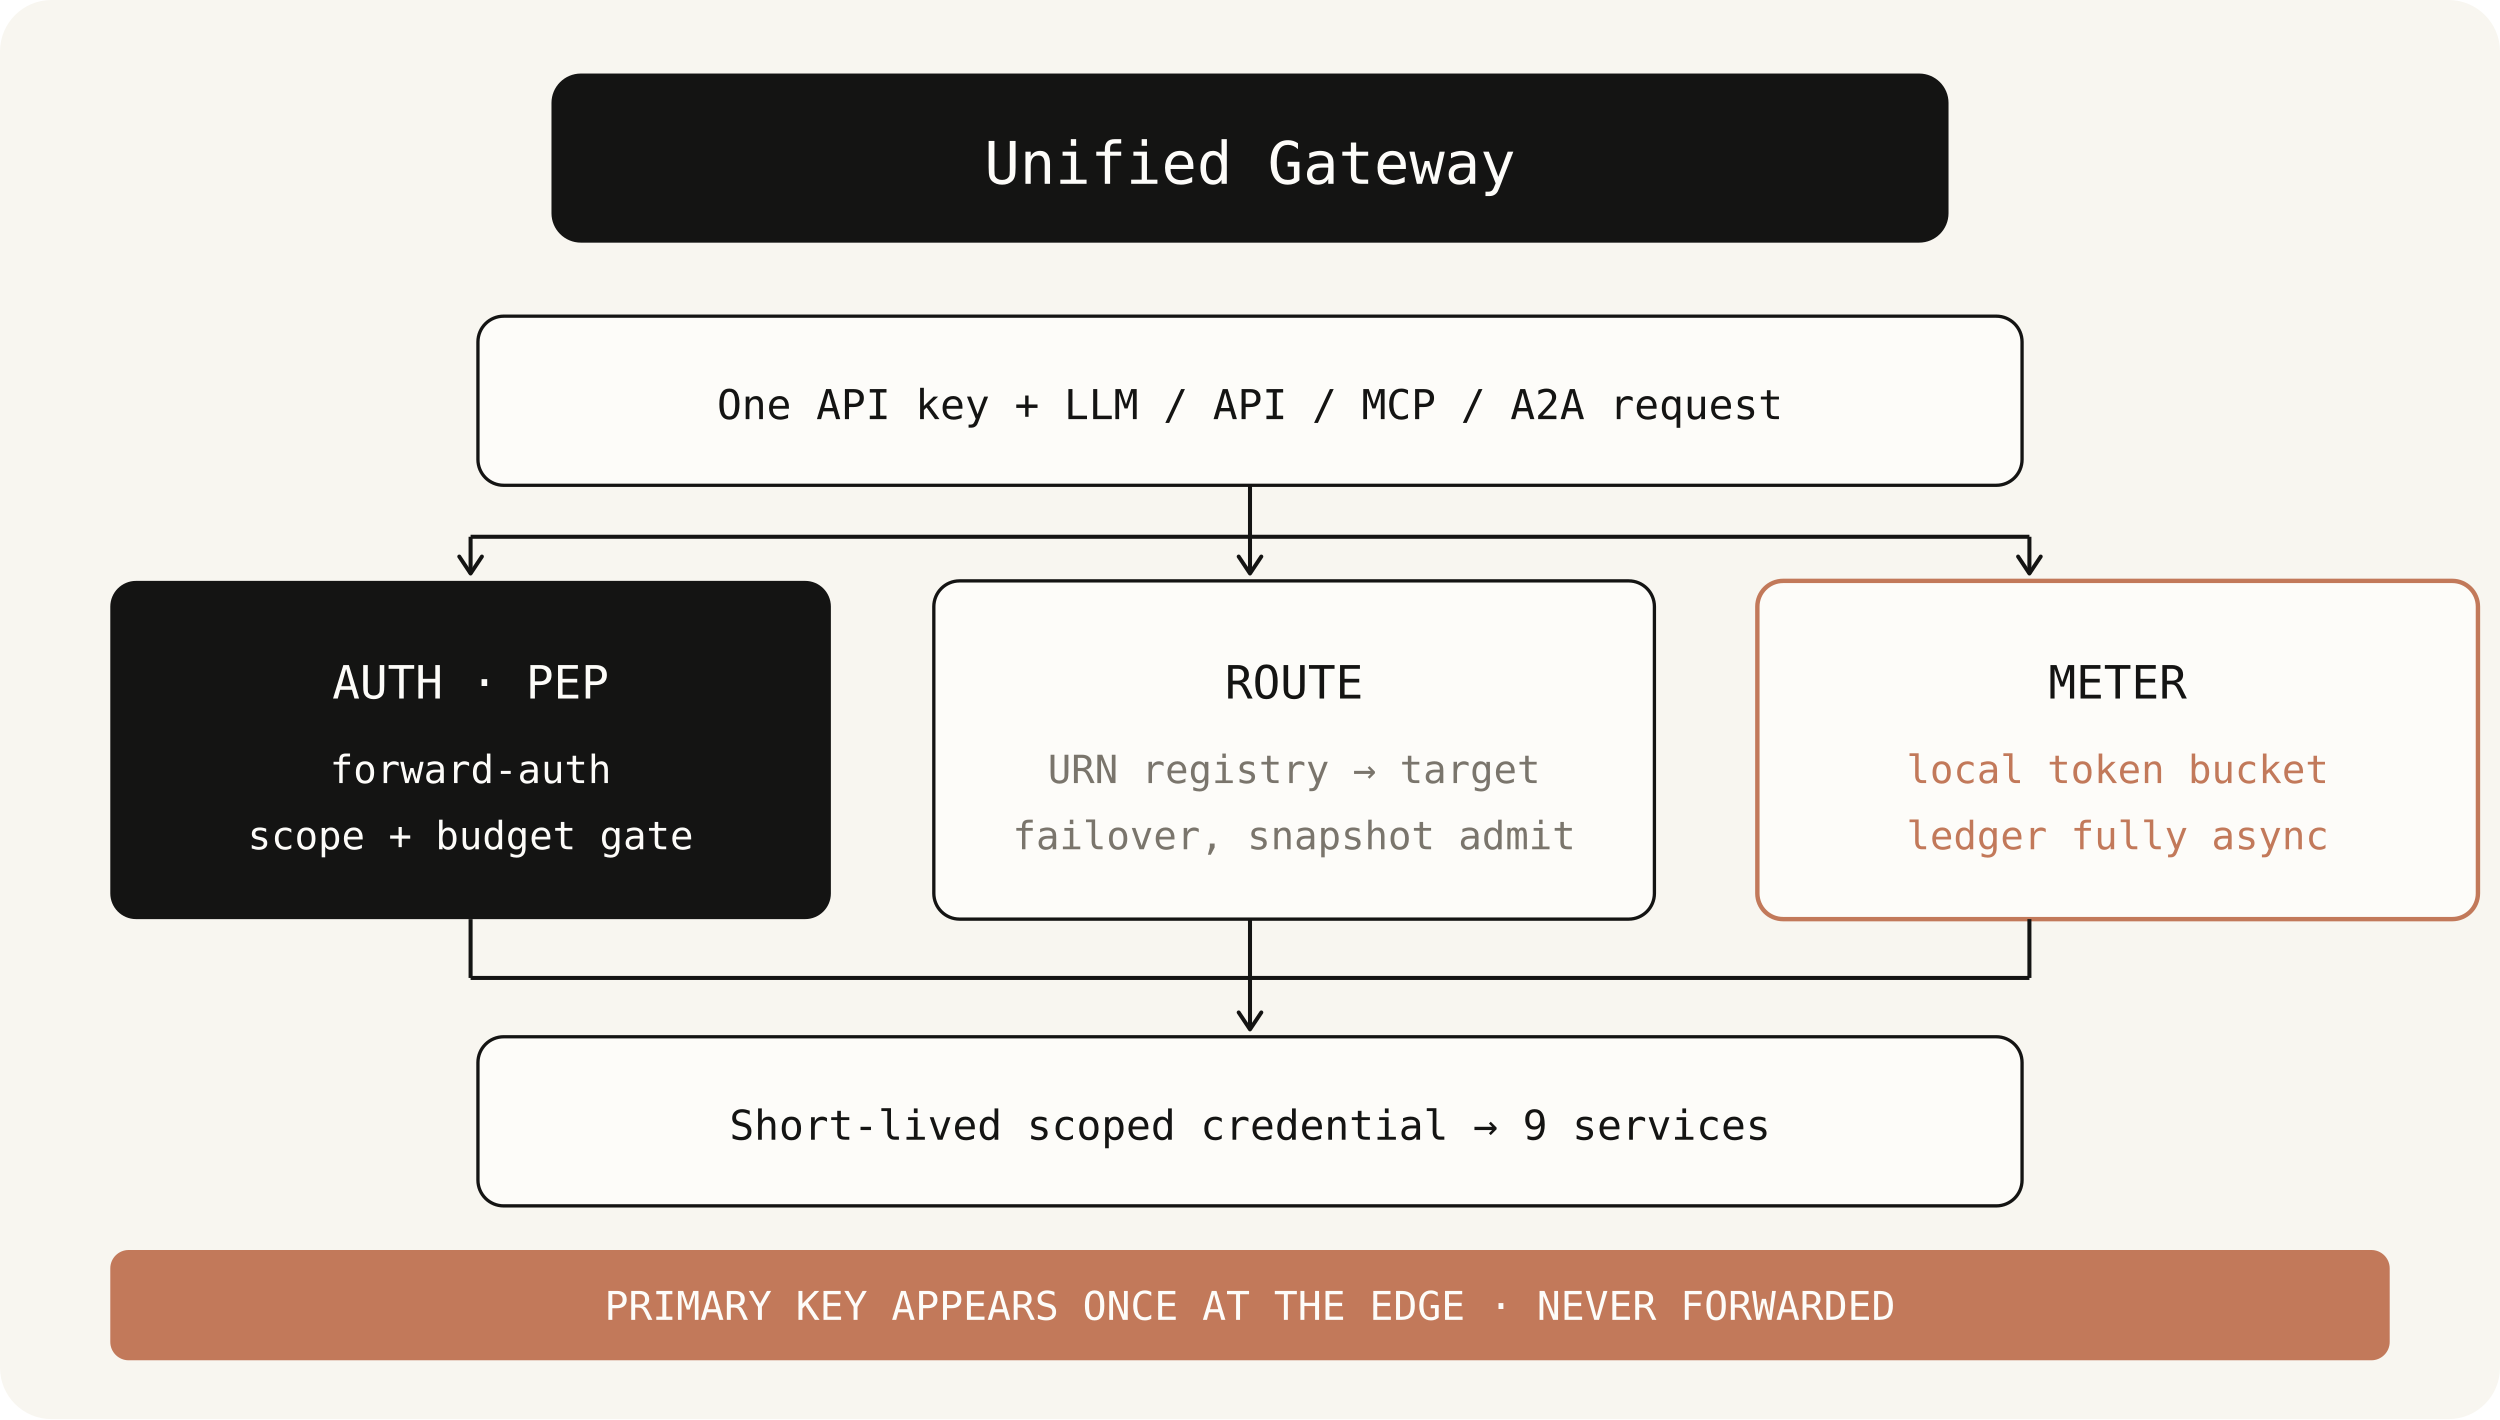
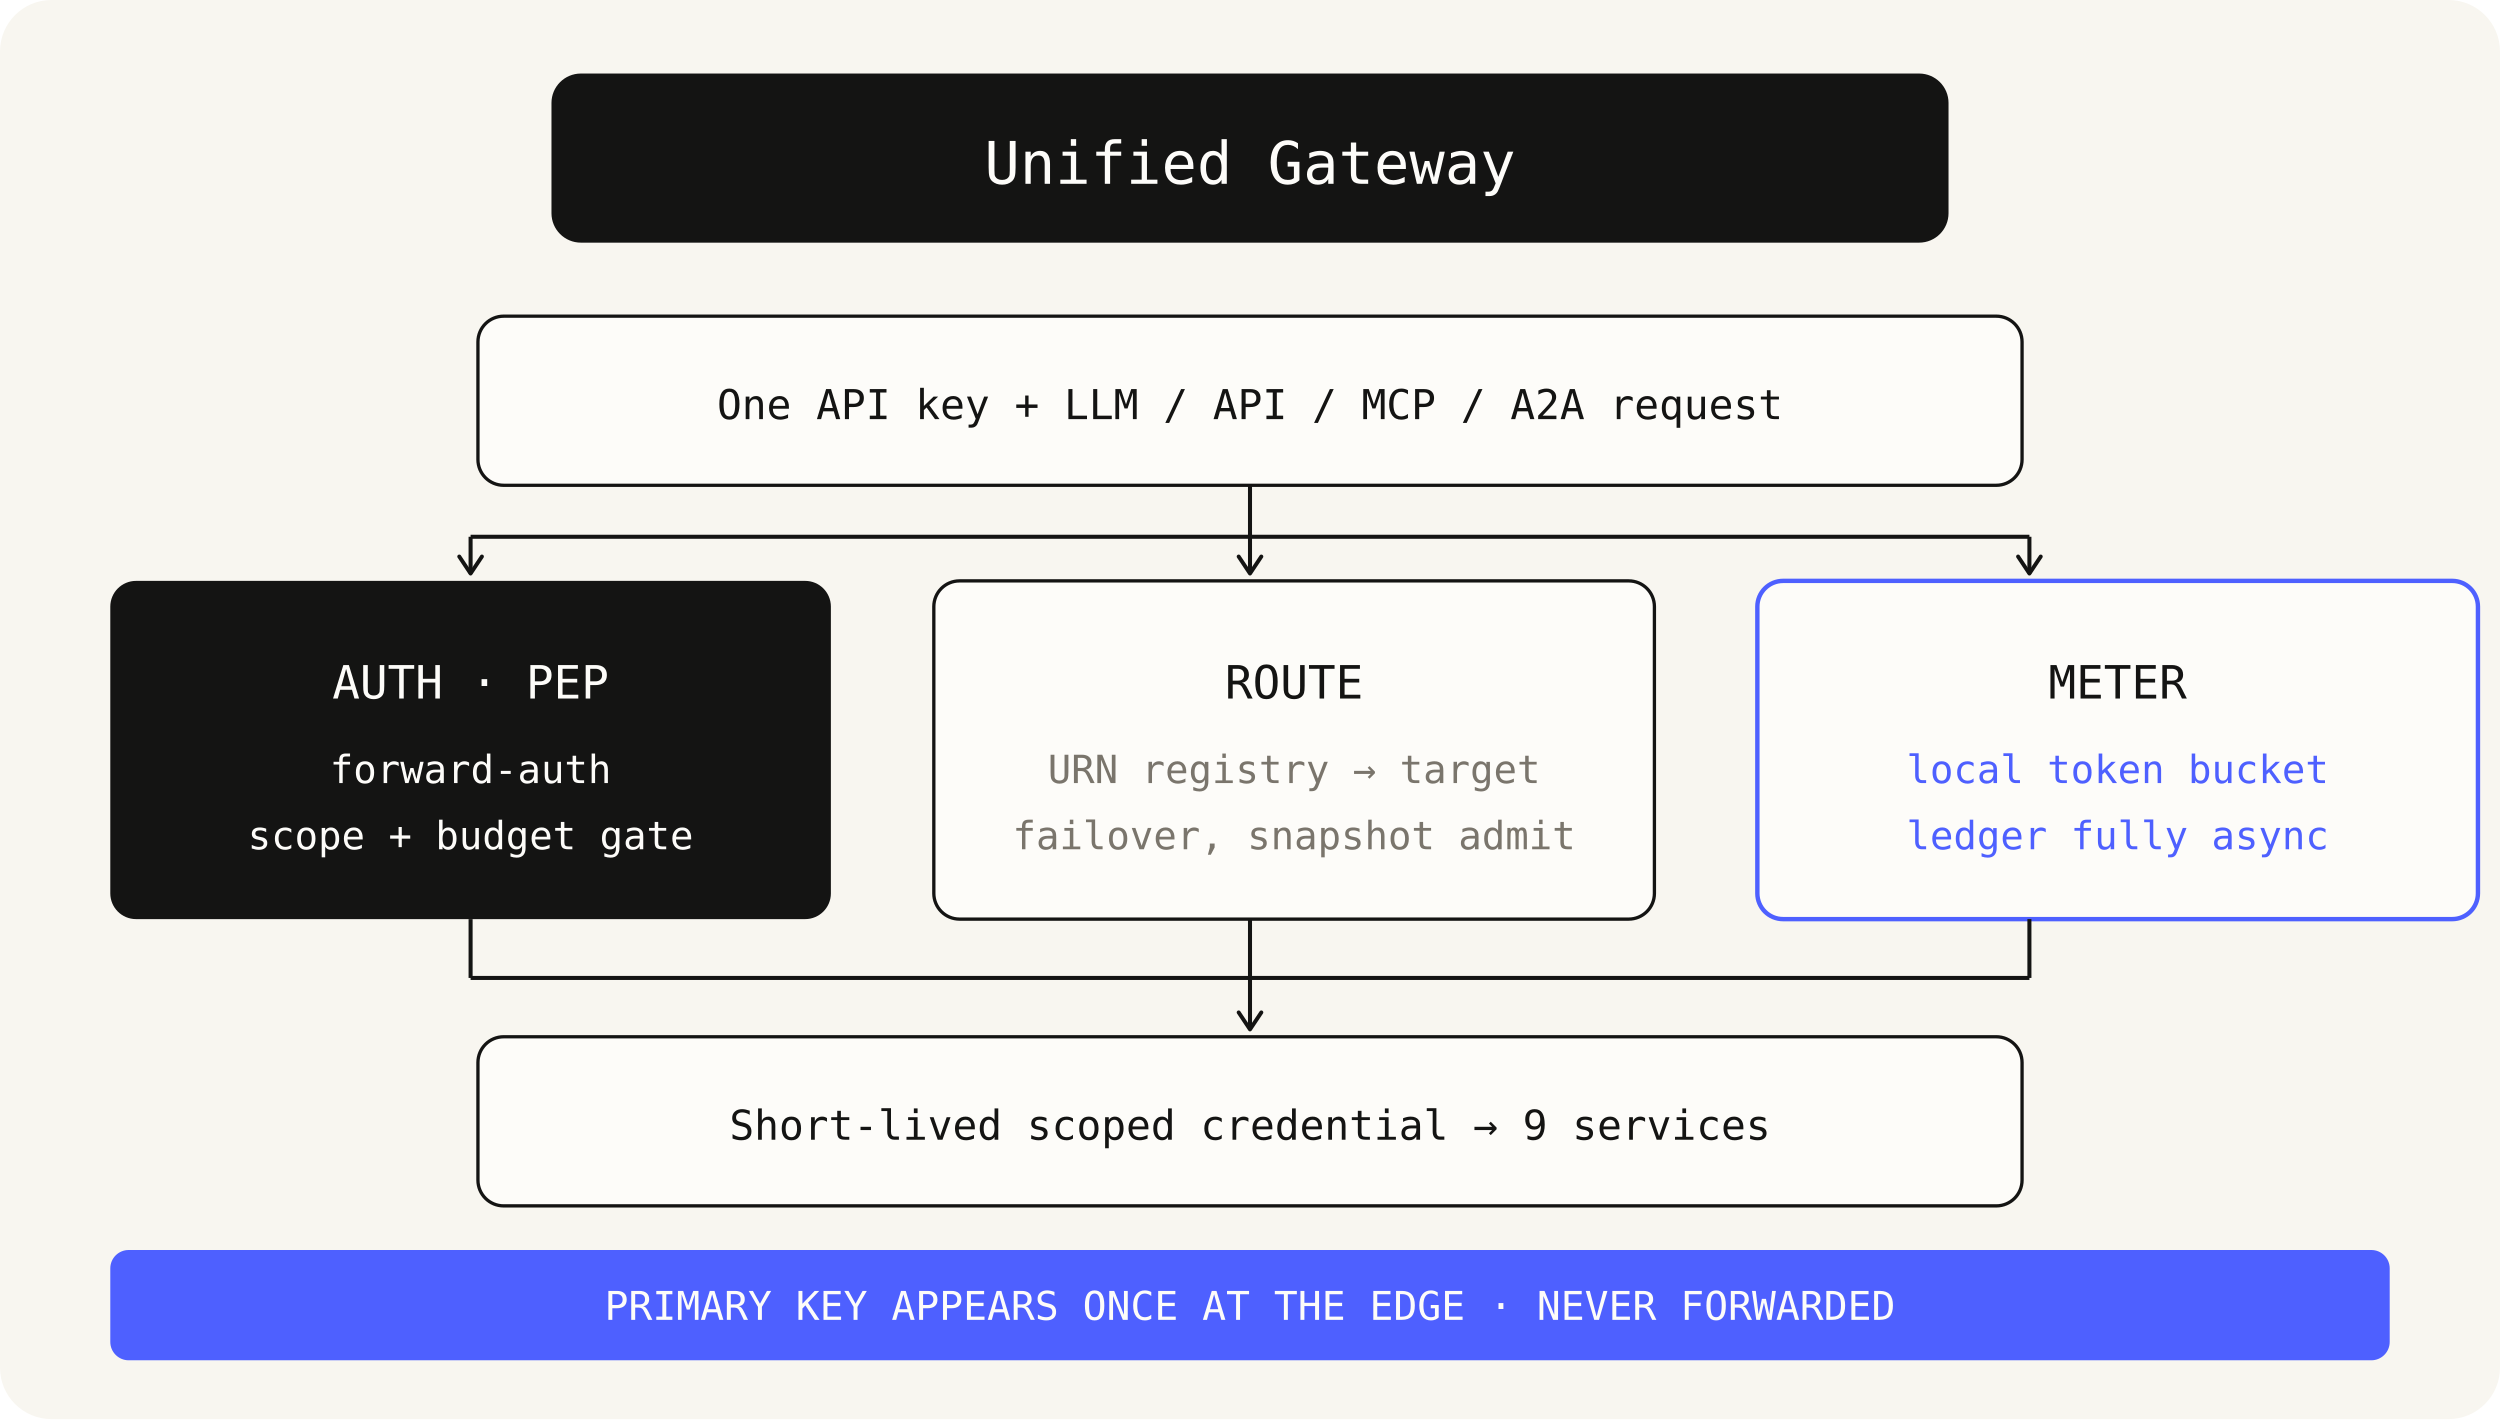
<svg xmlns="http://www.w3.org/2000/svg" viewBox="0 0 680 386" width="680" height="386" role="img">
  <defs>
    <marker id="arw" viewBox="0 0 10 10" refX="8" refY="5" markerWidth="7" markerHeight="7" orient="auto-start-reverse">
      <path d="M2 1L8 5L2 9" fill="none" stroke="#141413" stroke-width="1.4" stroke-linecap="round" stroke-linejoin="round" />
    </marker>
  </defs>
  <rect x="0" y="0" width="680" height="386" rx="14" fill="#F8F6F0" />
  <g font-family="Menlo, SFMono-Regular, Consolas, monospace">
    <rect x="150" y="20" width="380" height="46" rx="8" fill="#141413" />
    <text x="340" y="50" font-size="16" fill="#FDFCF9" text-anchor="middle">Unified Gateway</text>
    <rect x="130" y="86" width="420" height="46" rx="7" fill="#FDFCF9" stroke="#141413" stroke-width="0.9" />
    <text x="340" y="114" font-size="11.2" fill="#141413" text-anchor="middle">One API key + LLM / API / MCP / A2A request</text>
    <path d="M340 132 L340 146 M128 146 L552 146" fill="none" stroke="#141413" stroke-width="1.1" />
    <path d="M128 146 L128 156" fill="none" stroke="#141413" stroke-width="1.1" marker-end="url(#arw)" />
    <path d="M340 146 L340 156" fill="none" stroke="#141413" stroke-width="1.1" marker-end="url(#arw)" />
    <path d="M552 146 L552 156" fill="none" stroke="#141413" stroke-width="1.1" marker-end="url(#arw)" />
    <rect x="30" y="158" width="196" height="92" rx="7" fill="#141413" />
    <text x="128" y="190" font-size="12.5" fill="#FDFCF9" text-anchor="middle">AUTH · PEP</text>
    <text x="128" y="213" font-size="10.6" fill="#FDFCF9" text-anchor="middle">forward-auth</text>
    <text x="128" y="231" font-size="10.6" fill="#FDFCF9" text-anchor="middle">scope + budget gate</text>
    <rect x="254" y="158" width="196" height="92" rx="7" fill="#FDFCF9" stroke="#141413" stroke-width="0.9" />
    <text x="352" y="190" font-size="12.5" fill="#141413" text-anchor="middle">ROUTE</text>
    <text x="352" y="213" font-size="10.6" fill="#7A756C" text-anchor="middle">URN registry → target</text>
    <text x="352" y="231" font-size="10.6" fill="#7A756C" text-anchor="middle">failover, snapshot admit</text>
-     <rect x="478" y="158" width="196" height="92" rx="7" fill="#FDFCF9" stroke="#C2795A" stroke-width="1.2" />
+     <rect x="478" y="158" width="196" height="92" rx="7" fill="#FDFCF9" stroke="#4E60FF" stroke-width="1.2" />
    <text x="576" y="190" font-size="12.5" fill="#141413" text-anchor="middle">METER</text>
-     <text x="576" y="213" font-size="10.6" fill="#C2795A" text-anchor="middle">local token bucket</text>
-     <text x="576" y="231" font-size="10.6" fill="#C2795A" text-anchor="middle">ledger fully async</text>
+     <text x="576" y="213" font-size="10.6" fill="#4E60FF" text-anchor="middle">local token bucket</text>
+     <text x="576" y="231" font-size="10.6" fill="#4E60FF" text-anchor="middle">ledger fully async</text>
    <path d="M128 250 L128 266 M340 250 L340 266 M552 250 L552 266 M128 266 L552 266" fill="none" stroke="#141413" stroke-width="1.1" />
    <path d="M340 266 L340 280" fill="none" stroke="#141413" stroke-width="1.1" marker-end="url(#arw)" />
    <rect x="130" y="282" width="420" height="46" rx="7" fill="#FDFCF9" stroke="#141413" stroke-width="0.9" />
    <text x="340" y="310" font-size="11.2" fill="#141413" text-anchor="middle">Short-lived scoped credential → 9 services</text>
-     <rect x="30" y="340" width="620" height="30" rx="5" fill="#C2795A" />
+     <rect x="30" y="340" width="620" height="30" rx="5" fill="#4E60FF" />
    <text x="340" y="359" font-size="10.8" fill="#FDFCF9" text-anchor="middle">PRIMARY KEY APPEARS ONCE AT THE EDGE · NEVER FORWARDED</text>
  </g>
</svg>
